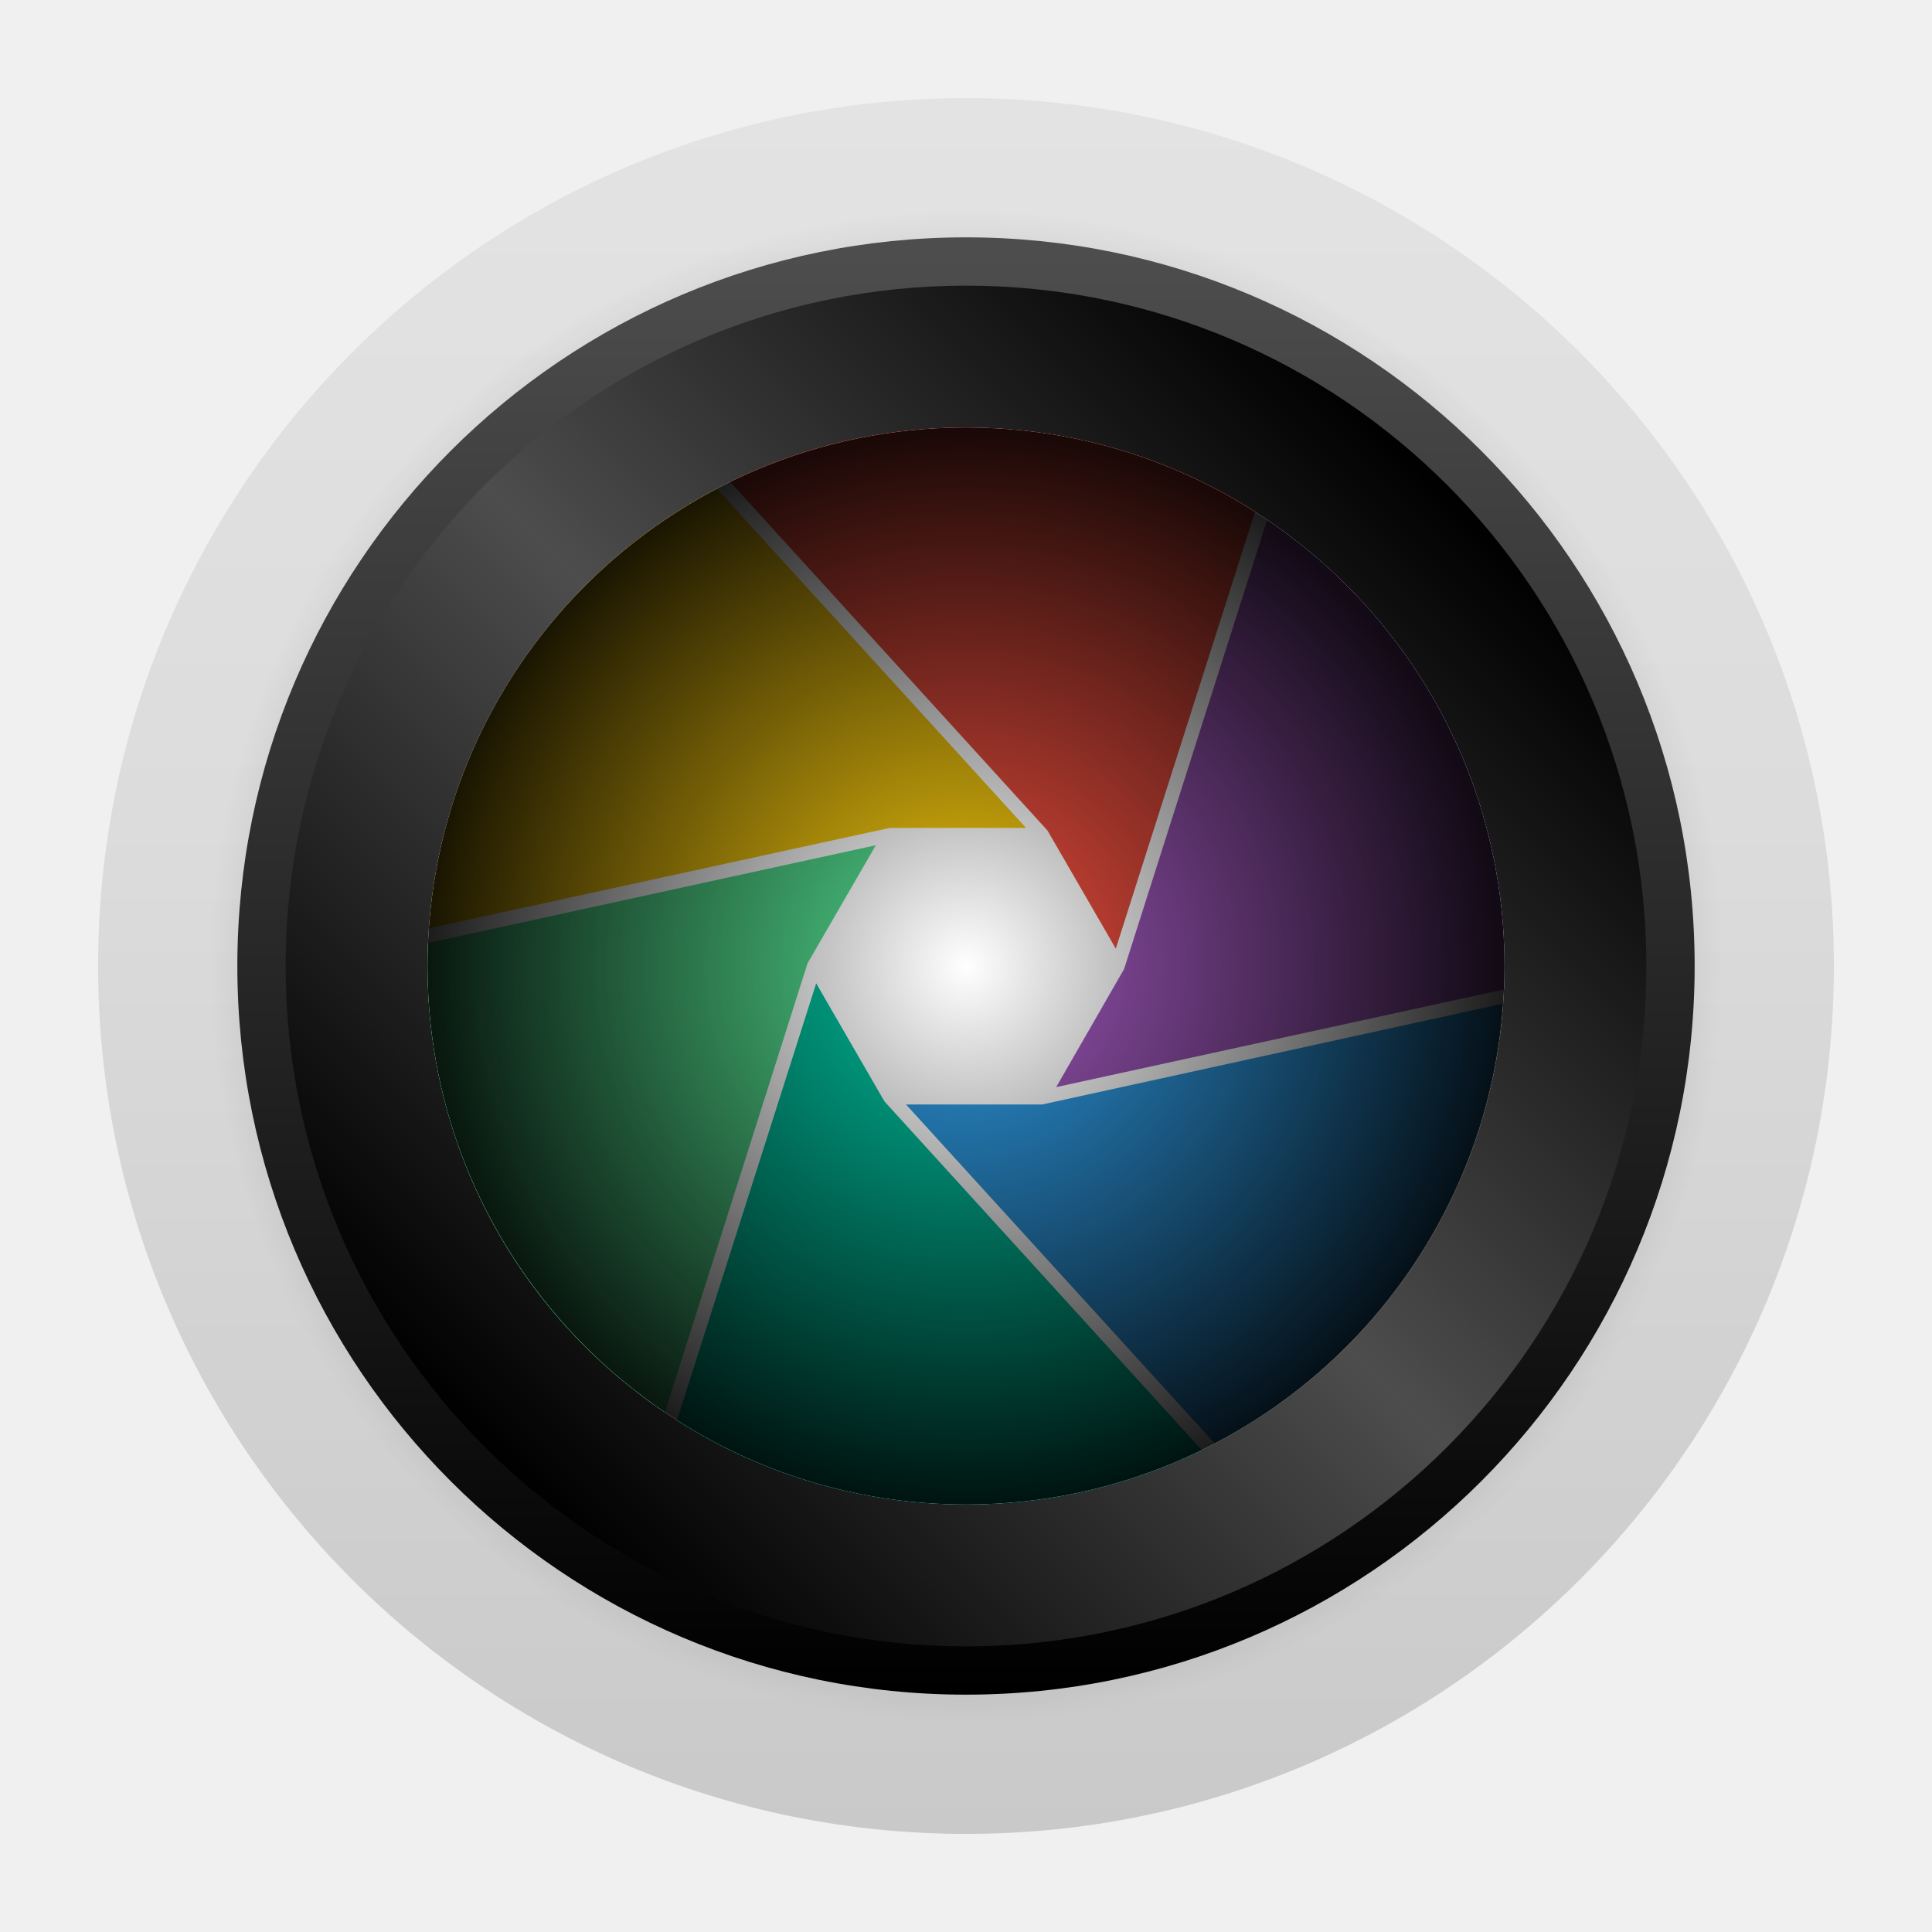
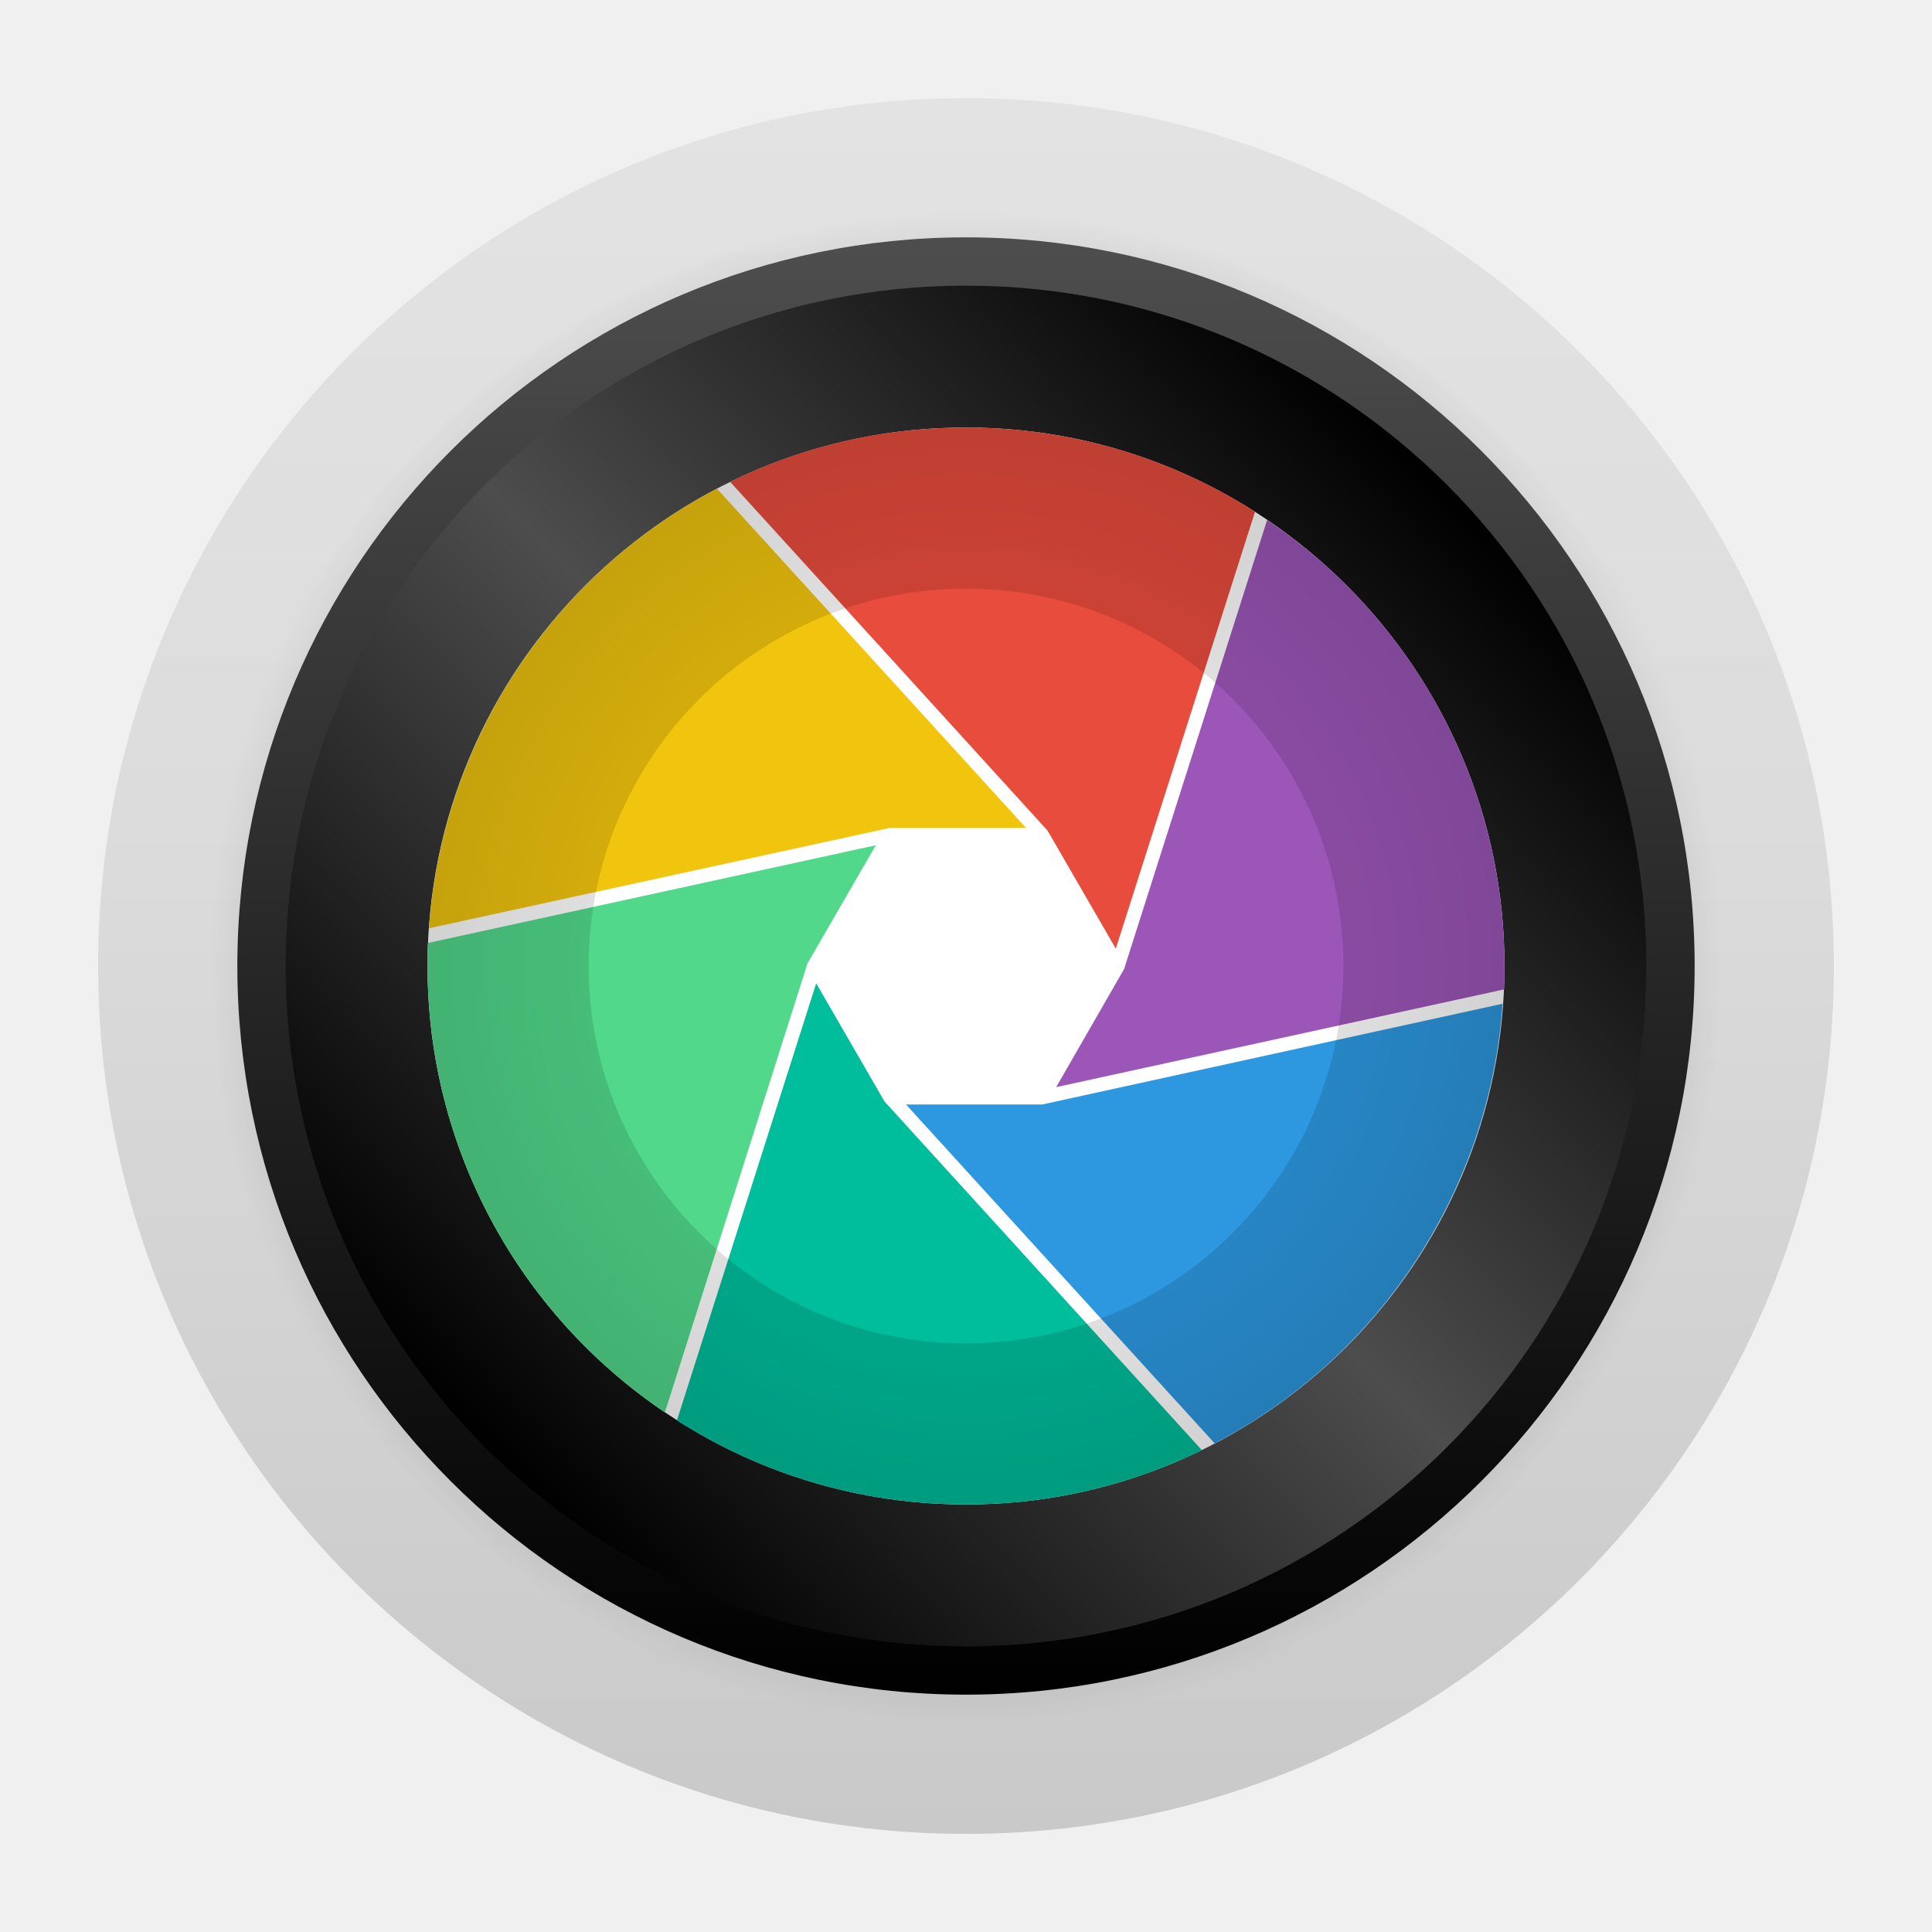
<svg xmlns="http://www.w3.org/2000/svg" version="1.1" id="Layer_2" x="0px" y="0px" viewBox="0 0 512 512" style="enable-background:new 0 0 512 512;" xml:space="preserve">
  <g>
    <g>
-       <linearGradient id="SVGID_1_" gradientUnits="userSpaceOnUse" x1="256" y1="486" x2="256" y2="26">
+       <linearGradient id="SVGID_1_" gradientUnits="userSpaceOnUse" x1="256" y1="26" x2="256" y2="486" gradientTransform="matrix(1 0 0 -1 0 512)">
        <stop offset="0" style="stop-color:#C9C9C9" />
        <stop offset="0.585" style="stop-color:#DCDCDC" />
        <stop offset="1" style="stop-color:#E3E3E3" />
      </linearGradient>
      <circle style="fill:url(#SVGID_1_);" cx="256" cy="256" r="230" />
-       <radialGradient id="SVGID_2_" cx="256" cy="256" r="200.347" gradientUnits="userSpaceOnUse">
+       <radialGradient id="SVGID_2_" cx="256" cy="256" r="200.347" gradientTransform="matrix(1 0 0 -1 0 512)" gradientUnits="userSpaceOnUse">
        <stop offset="0" style="stop-color:#000000" />
        <stop offset="0.859" style="stop-color:#000000;stop-opacity:0.141" />
        <stop offset="1" style="stop-color:#000000;stop-opacity:0" />
      </radialGradient>
      <path style="fill:url(#SVGID_2_);" d="M256,463.6c-114.5,0-207.6-93.1-207.6-207.6S141.5,48.4,256,48.4S463.6,141.5,463.6,256    S370.5,463.6,256,463.6z" />
-       <linearGradient id="SVGID_3_" gradientUnits="userSpaceOnUse" x1="256" y1="449.113" x2="256" y2="62.887">
+       <linearGradient id="SVGID_3_" gradientUnits="userSpaceOnUse" x1="256" y1="62.9" x2="256" y2="449.1" gradientTransform="matrix(1 0 0 -1 0 512)">
        <stop offset="0" style="stop-color:#000000" />
        <stop offset="0.988" style="stop-color:#4D4D4D" />
      </linearGradient>
      <circle style="fill:url(#SVGID_3_);" cx="256" cy="256" r="193.1" />
    </g>
    <g>
-       <linearGradient id="SVGID_4_" gradientUnits="userSpaceOnUse" x1="128.484" y1="383.516" x2="383.516" y2="128.484">
+       <linearGradient id="SVGID_4_" gradientUnits="userSpaceOnUse" x1="128.509" y1="128.509" x2="383.491" y2="383.491" gradientTransform="matrix(1 0 0 -1 0 512)">
        <stop offset="0" style="stop-color:#000000" />
        <stop offset="0.5" style="stop-color:#4D4D4D" />
        <stop offset="1" style="stop-color:#000000" />
      </linearGradient>
      <circle style="fill:url(#SVGID_4_);" cx="256" cy="256" r="180.3" />
-       <linearGradient id="SVGID_5_" gradientUnits="userSpaceOnUse" x1="155.159" y1="356.842" x2="356.842" y2="155.159">
+       <linearGradient id="SVGID_5_" gradientUnits="userSpaceOnUse" x1="155.137" y1="155.137" x2="356.863" y2="356.863" gradientTransform="matrix(1 0 0 -1 0 512)">
        <stop offset="0" style="stop-color:#000000" />
        <stop offset="0.5" style="stop-color:#4D4D4D" />
        <stop offset="1" style="stop-color:#000000" />
      </linearGradient>
      <path style="fill:url(#SVGID_5_);" d="M256,398.7c-78.7,0-142.7-64-142.7-142.7s64-142.7,142.7-142.7s142.7,64,142.7,142.7    S334.7,398.7,256,398.7z" />
-       <linearGradient id="SVGID_6_" gradientUnits="userSpaceOnUse" x1="172.902" y1="339.099" x2="339.099" y2="172.902">
+       <linearGradient id="SVGID_6_" gradientUnits="userSpaceOnUse" x1="172.872" y1="172.891" x2="339.109" y2="339.128" gradientTransform="matrix(1 0 0 -1 0 512)">
        <stop offset="0" style="stop-color:#000000" />
        <stop offset="0.5" style="stop-color:#4D4D4D" />
        <stop offset="1" style="stop-color:#000000" />
      </linearGradient>
      <path style="fill:url(#SVGID_6_);" d="M256,373.6c-64.8,0-117.6-52.7-117.6-117.6c0-64.8,52.7-117.6,117.6-117.6    c64.8,0,117.6,52.7,117.6,117.6C373.6,320.8,320.8,373.6,256,373.6z" />
-       <path style="fill:#FFFFFF;" d="M256,398.7c-78.7,0-142.7-64-142.7-142.7c0-78.7,64-142.7,142.7-142.7c78.7,0,142.7,64,142.7,142.7    C398.7,334.7,334.7,398.7,256,398.7z" />
+       <path style="fill:#FFFFFF;" d="M256,398.7c-78.7,0-142.7-64-142.7-142.7s64-142.7,142.7-142.7s142.7,64,142.7,142.7    S334.7,398.7,256,398.7z" />
      <g>
        <g>
          <path style="fill:#E84C3D;" d="M277.6,220.1l-84.1-92.4c19.5-9.6,40.6-14.4,62.5-14.4c27.3,0,53.7,7.7,76.6,22.3l-36.9,115.8      L277.6,220.1z" />
          <path style="fill:#9C56B8;" d="M297.9,256.8l37.9-119c39.4,26.6,62.9,70.7,62.9,118.3c0,2,0,4.1-0.1,6.1l-118.7,25.9      L297.9,256.8z" />
          <path style="fill:#F1C50E;" d="M113.7,246c3.4-49.2,32.5-93.6,76.3-116.5l81.9,89.9h-36.1L113.7,246z" />
          <path style="fill:#00BD9B;" d="M256,398.7c-27.3,0-53.7-7.7-76.6-22.3l36.9-115.8l18.1,31.3l84.1,92.4      C299,393.8,278,398.7,256,398.7z" />
-           <path style="fill:#51D88B;" d="M176.2,374.3c-39.4-26.6-62.9-70.7-62.9-118.3c0-2,0-4.1,0.1-6.1l118.7-25.9l-18.1,31.3      L176.2,374.3z" />
+           <path style="fill:#51D88B;" d="M176.2,374.3c-39.4-26.6-62.9-70.7-62.9-118.3c0-2,0-4.1,0.1-6.1L232.1,224L214,255.3      L176.2,374.3z" />
          <path style="fill:#2D98E0;" d="M240.1,292.7h36.1l122-26.7c-3.4,49.2-32.5,93.6-76.3,116.5L240.1,292.7z" />
        </g>
      </g>
-       <radialGradient id="SVGID_7_" cx="256" cy="256" r="160.087" gradientUnits="userSpaceOnUse">
-         <stop offset="0" style="stop-color:#000000;stop-opacity:0" />
-         <stop offset="0.859" style="stop-color:#000000;stop-opacity:0.859" />
-         <stop offset="1" style="stop-color:#000000" />
-       </radialGradient>
-       <path style="fill:url(#SVGID_7_);" d="M256,398.7c-78.7,0-142.7-64-142.7-142.7c0-78.7,64-142.7,142.7-142.7    c78.7,0,142.7,64,142.7,142.7C398.7,334.7,334.7,398.7,256,398.7z" />
    </g>
  </g>
+   <radialGradient id="SVGID_7_" cx="256" cy="256" r="160.087" gradientUnits="userSpaceOnUse">
+     <stop offset="0" style="stop-color:#000000;stop-opacity:0" />
+     <stop offset="0.859" style="stop-color:#000000;stop-opacity:0.859" />
+     <stop offset="1" style="stop-color:#000000" />
+   </radialGradient>
+   <path style="opacity:0.2;fill:url(#SVGID_7_);" d="M256,113.3c-78.7,0-142.7,64-142.7,142.7s64,142.7,142.7,142.7  s142.7-64,142.7-142.7S334.7,113.3,256,113.3z M256,356c-55.228,0-100-44.772-100-100s44.772-100,100-100s100,44.772,100,100  S311.228,356,256,356z" />
</svg>
